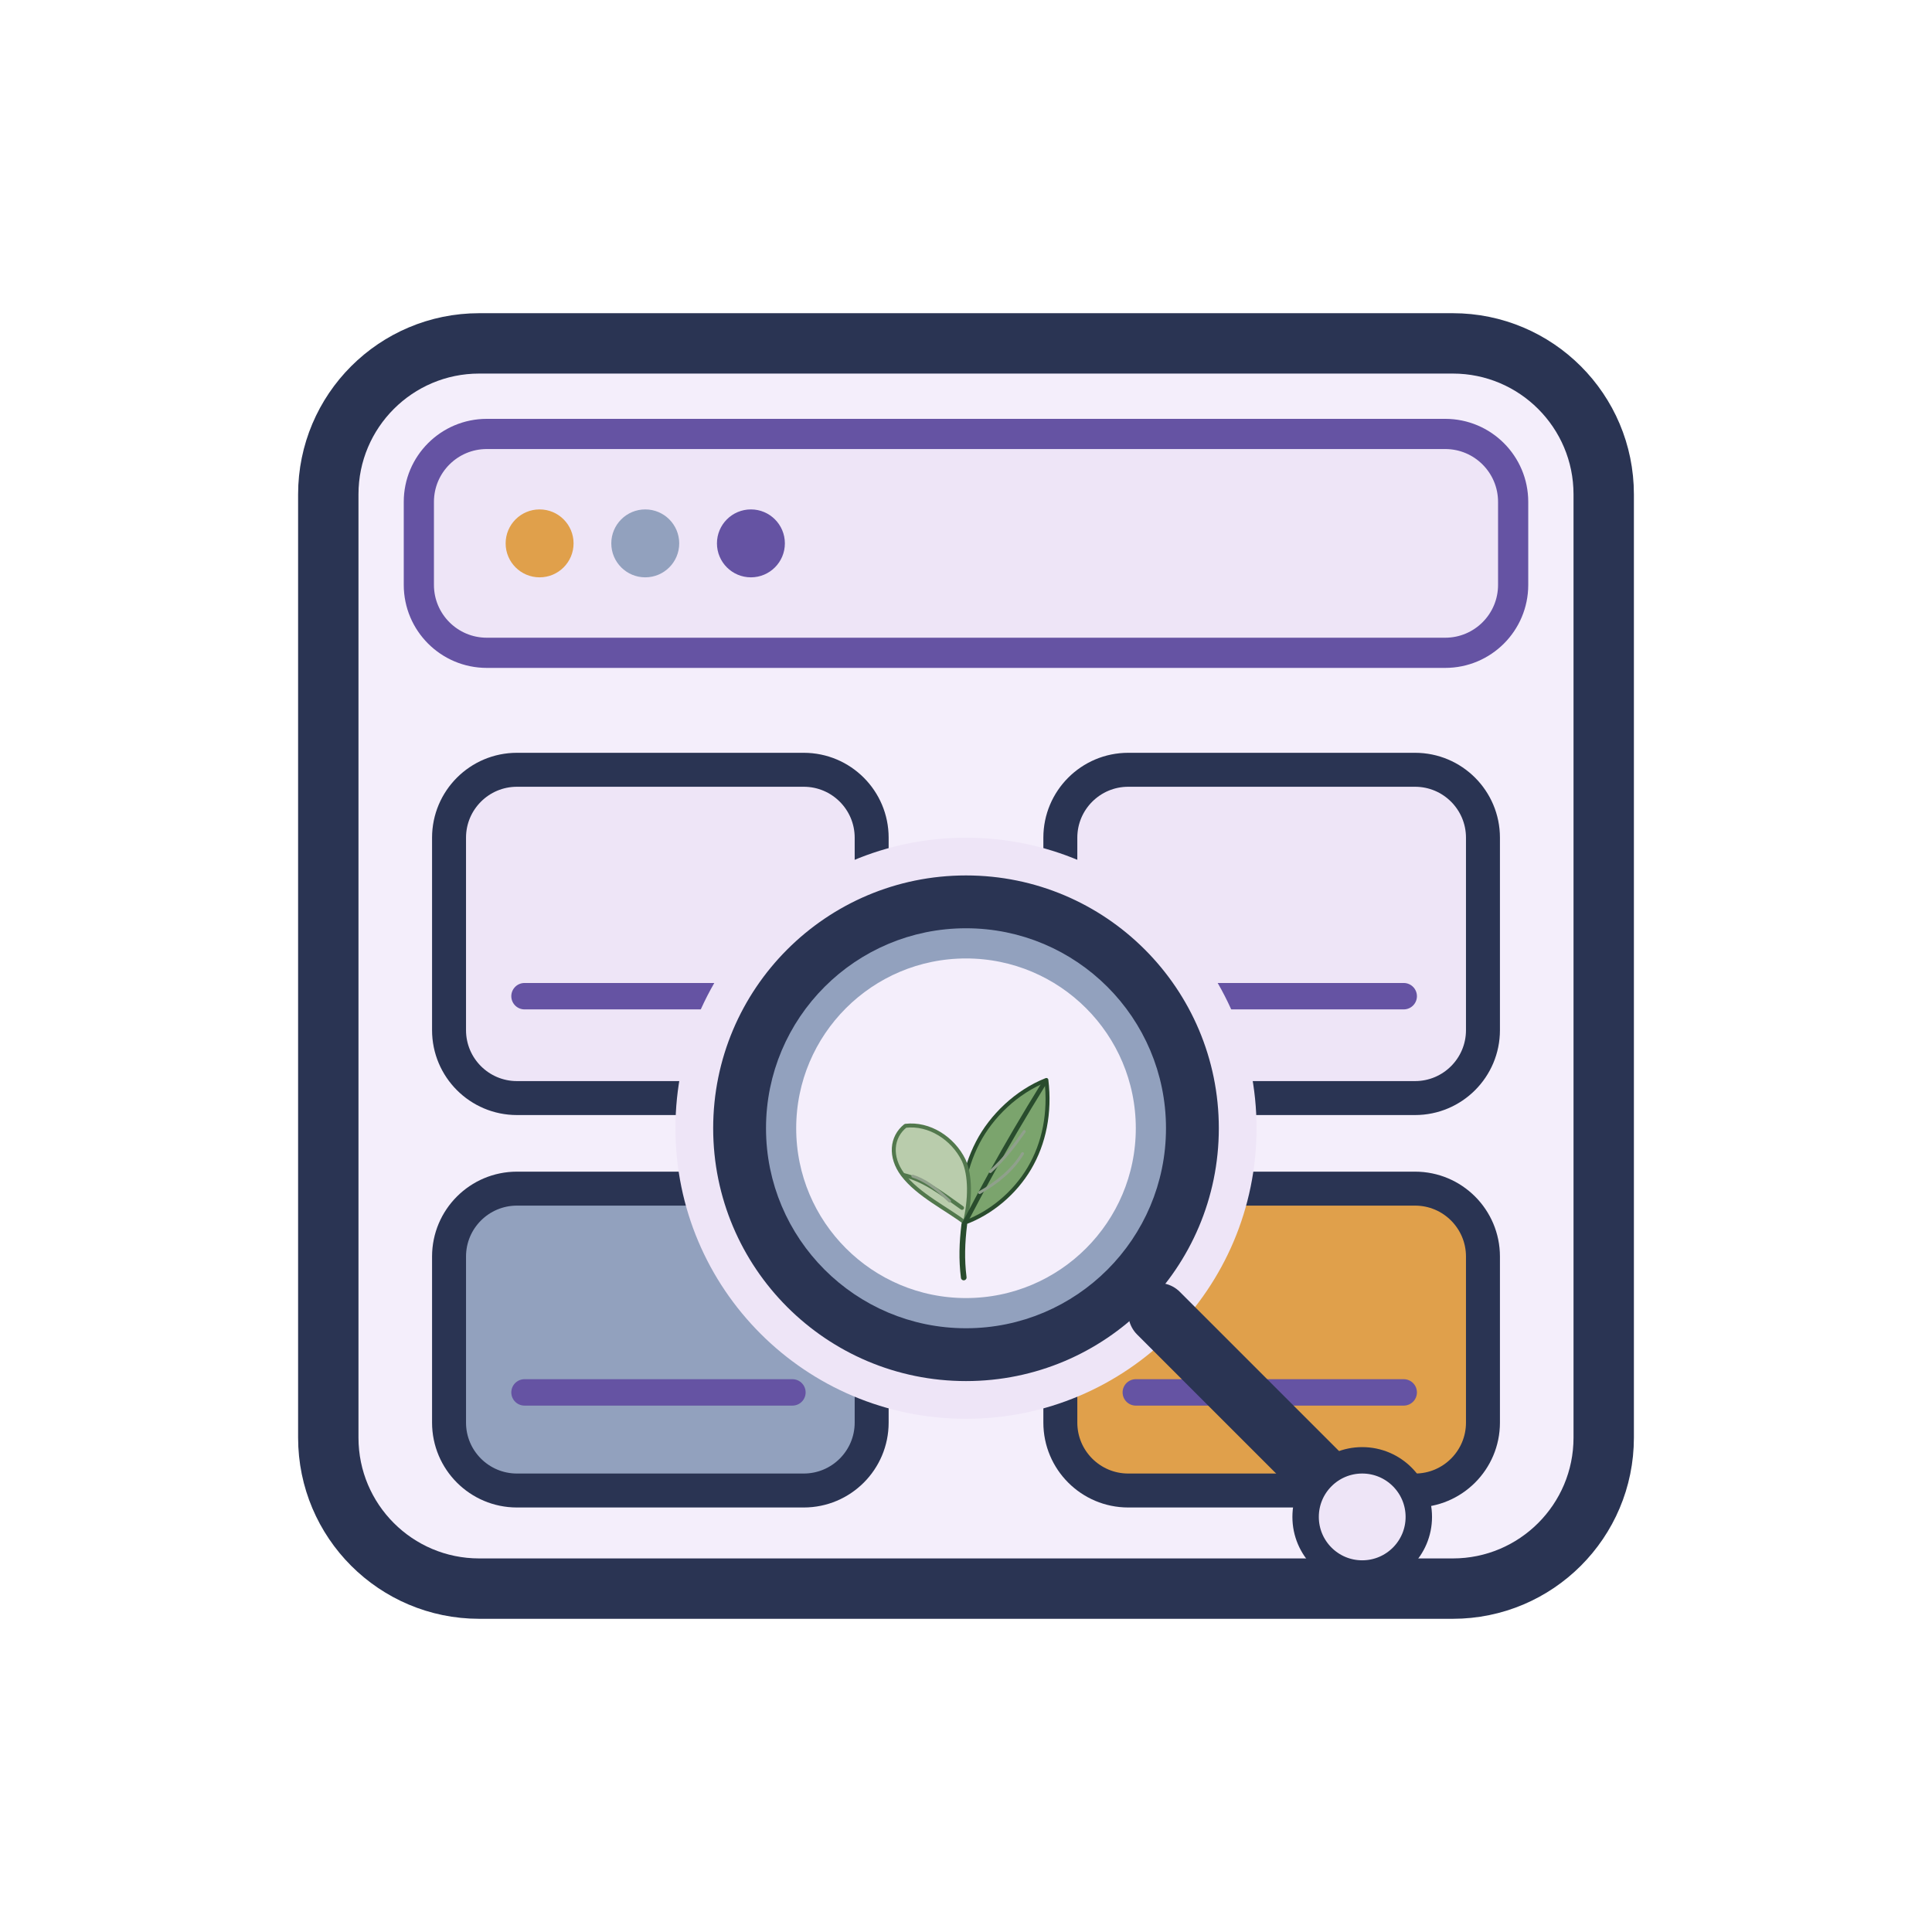
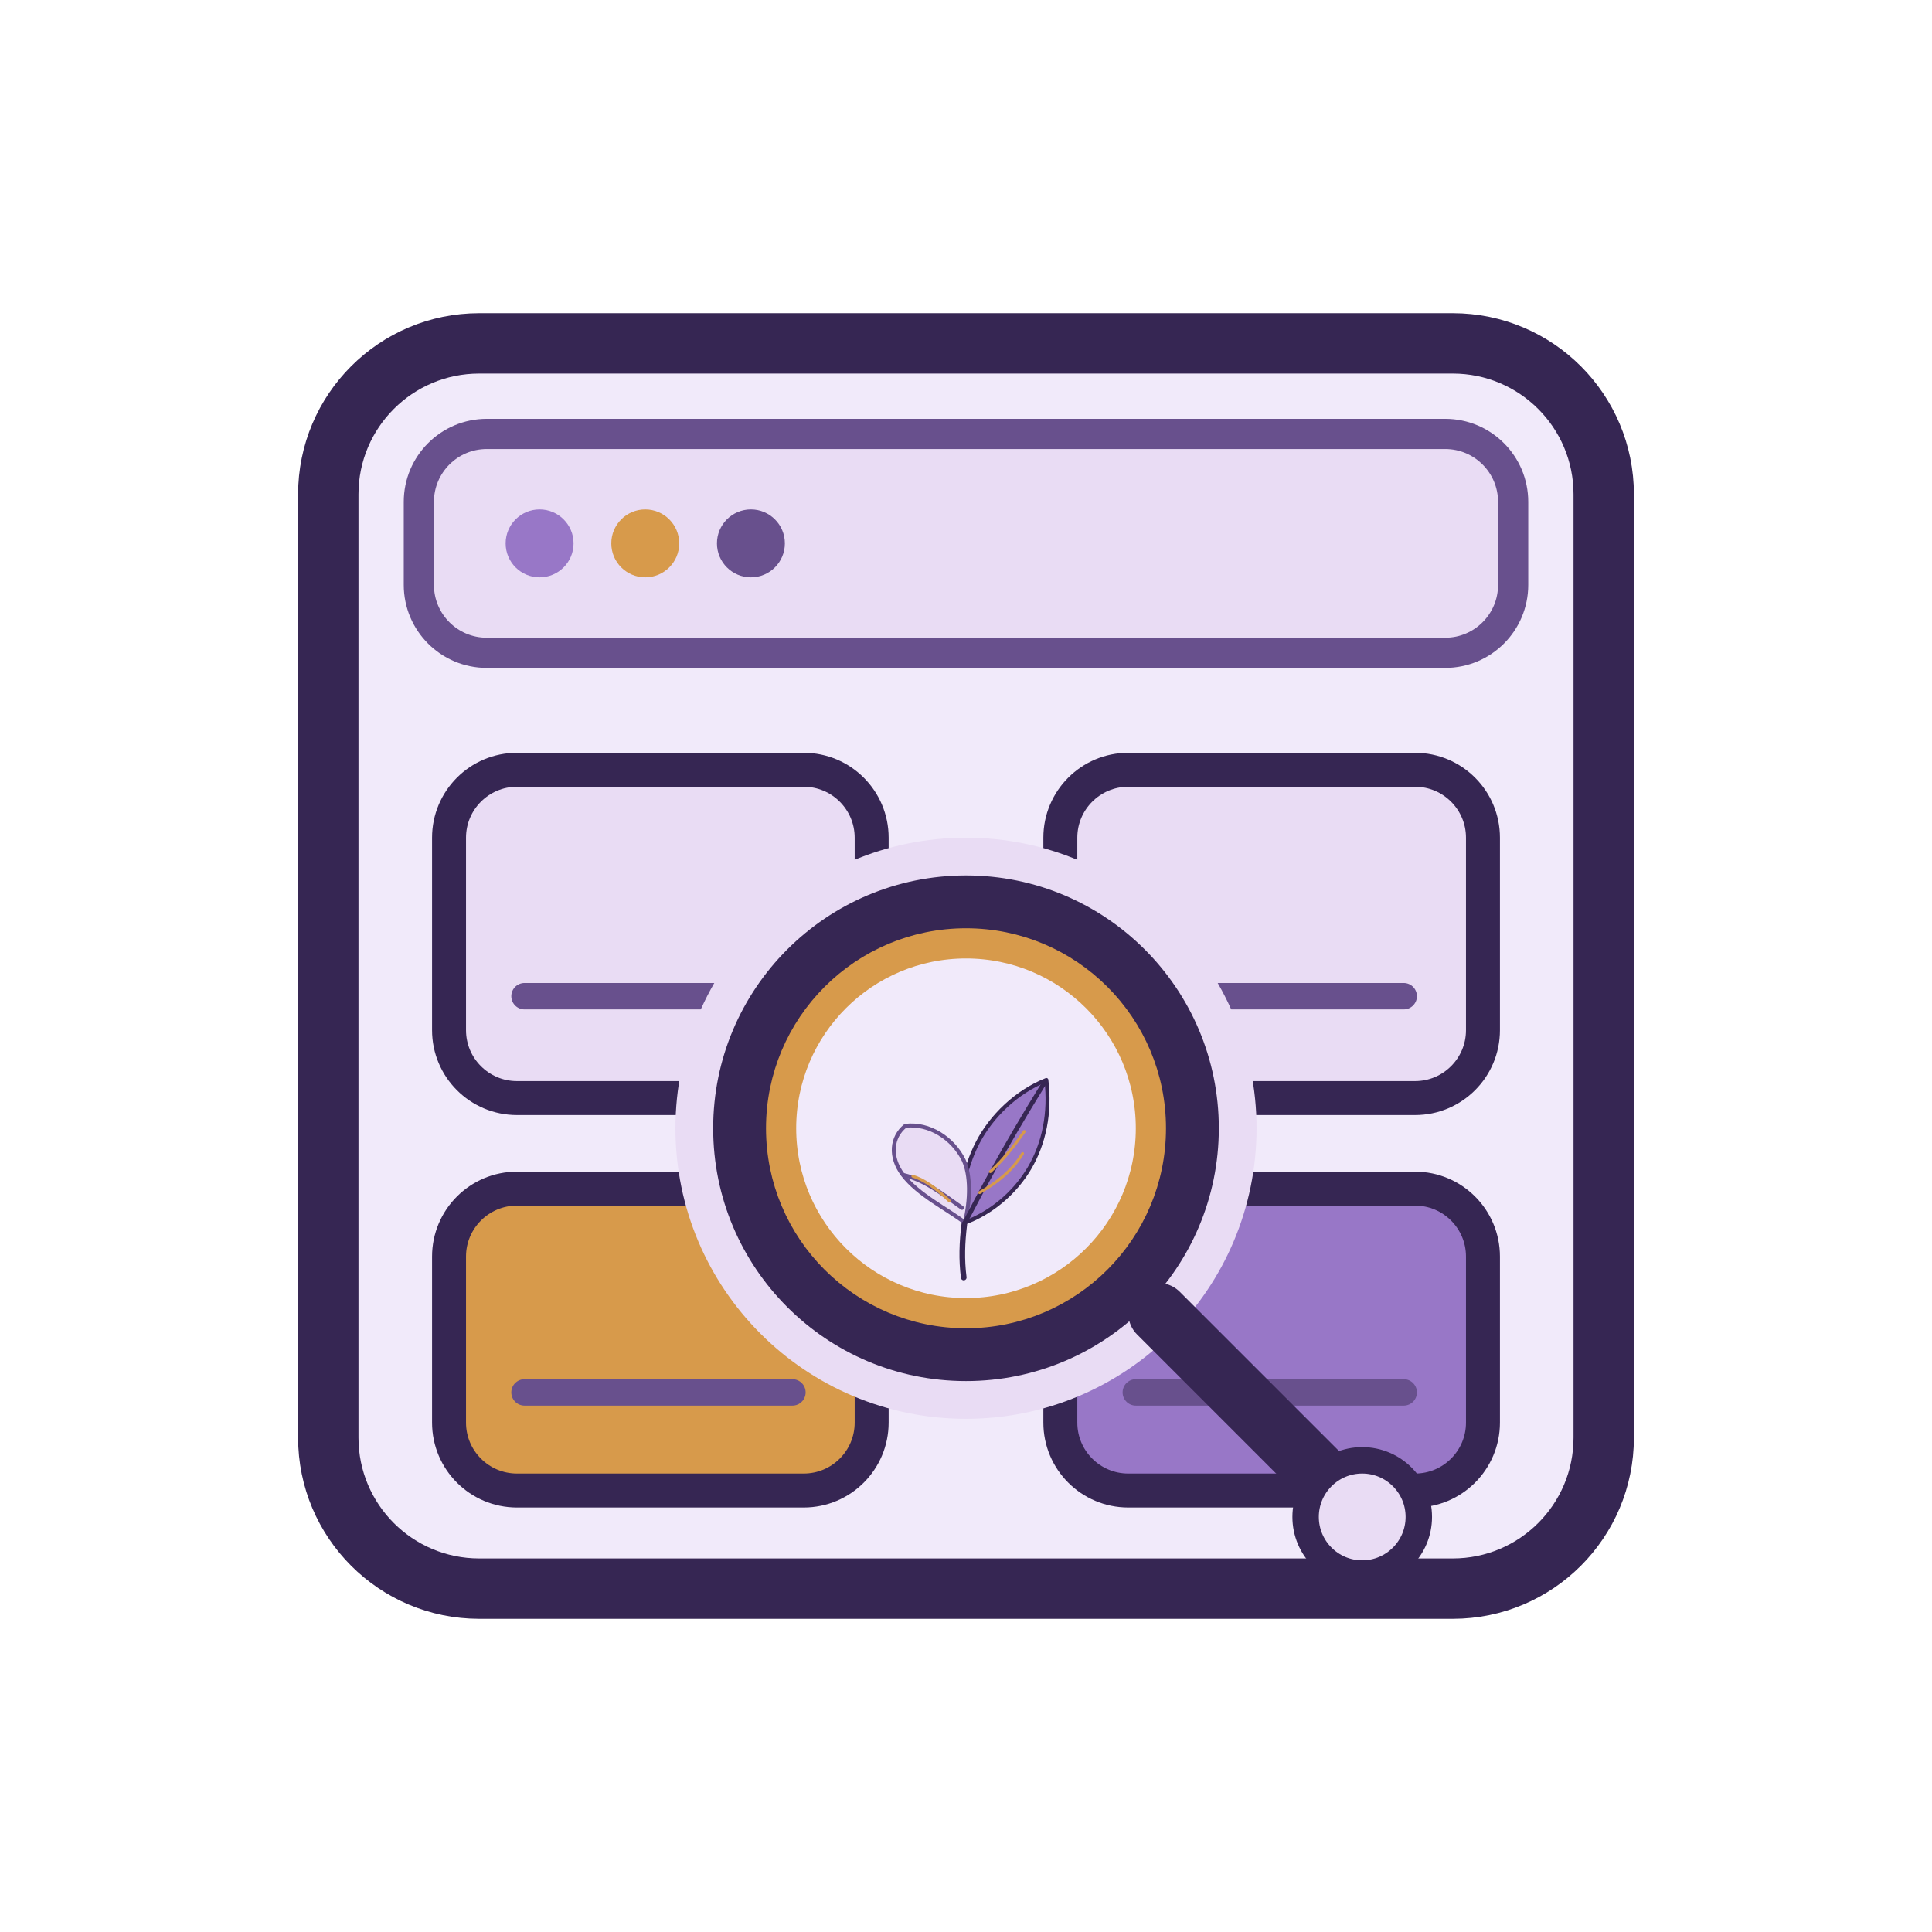
<svg xmlns="http://www.w3.org/2000/svg" width="512" height="512" viewBox="0 0 512 512" role="img" aria-labelledby="title desc">
  <defs>
    <clipPath id="markClip">
      <rect x="0" y="0" width="512" height="512" />
    </clipPath>
  </defs>
  <g stroke-linecap="round" stroke-linejoin="round" clip-path="url(#markClip)">
-     <rect x="87" y="91" width="338" height="330" rx="40" fill="#f4eefb" stroke="#2a3453" stroke-width="16" />
-     <rect x="111" y="115" width="290" height="58" rx="18" fill="#eee5f7" stroke="#6553a3" stroke-width="8" />
-     <circle cx="143" cy="144" r="9" fill="#e0a04b" />
-     <circle cx="171" cy="144" r="9" fill="#92a1be" />
-     <circle cx="199" cy="144" r="9" fill="#6553a3" />
-     <rect x="119" y="204" width="112" height="87" rx="18" fill="#eee5f7" stroke="#2a3453" stroke-width="9" />
-     <rect x="281" y="204" width="112" height="87" rx="18" fill="#eee5f7" stroke="#2a3453" stroke-width="9" />
-     <rect x="119" y="315" width="112" height="80" rx="18" fill="#92a1be" stroke="#2a3453" stroke-width="9" />
-     <rect x="281" y="315" width="112" height="80" rx="18" fill="#e0a04b" stroke="#2a3453" stroke-width="9" />
-     <path d="M139 264 H210 M301 264 H372 M139 369 H210 M301 369 H372" fill="none" stroke="#6553a3" stroke-width="7" stroke-linecap="round" stroke-linejoin="round" />
-     <circle cx="256" cy="299" r="72" fill="#2a3453" stroke="#eee5f7" stroke-width="10" />
-     <circle cx="256" cy="299" r="49" fill="#f4eefb" stroke="#92a1be" stroke-width="8" />
+     <rect x="87" y="91" width="338" height="330" rx="40" fill="#f1eafa" stroke="#362653" stroke-width="16" />
+     <rect x="111" y="115" width="290" height="58" rx="18" fill="#e9dcf4" stroke="#68508d" stroke-width="8" />
+     <circle cx="143" cy="144" r="9" fill="#9877c7" />
+     <circle cx="171" cy="144" r="9" fill="#d79a4b" />
+     <circle cx="199" cy="144" r="9" fill="#68508d" />
+     <rect x="119" y="204" width="112" height="87" rx="18" fill="#e9dcf4" stroke="#362653" stroke-width="9" />
+     <rect x="281" y="204" width="112" height="87" rx="18" fill="#e9dcf4" stroke="#362653" stroke-width="9" />
+     <rect x="119" y="315" width="112" height="80" rx="18" fill="#d79a4b" stroke="#362653" stroke-width="9" />
+     <rect x="281" y="315" width="112" height="80" rx="18" fill="#9877c7" stroke="#362653" stroke-width="9" />
+     <path d="M139 264 H210 M301 264 H372 M139 369 H210 M301 369 H372" fill="none" stroke="#68508d" stroke-width="7" stroke-linecap="round" stroke-linejoin="round" />
+     <circle cx="256" cy="299" r="72" fill="#362653" stroke="#e9dcf4" stroke-width="10" />
+     <circle cx="256" cy="299" r="49" fill="#f1eafa" stroke="#d79a4b" stroke-width="8" />
    <g transform="translate(256 312) rotate(0) scale(0.15)" opacity="1.0">
-       <path d="M-2 80 C-12 42 -5 -12 21 -62 C45 -108 89 -151 142 -172 C149 -114 138 -60 112 -16 C86 28 44 63 -2 80Z" fill="#7ba46d" stroke="#294c2d" stroke-width="7" stroke-linejoin="round" />
-       <path d="M-2 80 C-33 56 -85 31 -112 -5 C-135 -36 -132 -71 -107 -91 C-65 -96 -23 -69 -4 -30 C8 -4 8 39 -2 80Z" fill="#b9ccac" stroke="#52784d" stroke-width="7" stroke-linejoin="round" />
-       <path d="M-3 82 C24 31 61 -42 139 -168" fill="none" stroke="#294c2d" stroke-width="8" stroke-linecap="round" />
-       <path d="M-7 54 C-45 27 -73 5 -110 -4" fill="none" stroke="#52784d" stroke-width="7" stroke-linecap="round" />
-       <path d="M-3 83 C-7 116 -8 145 -4 177" fill="none" stroke="#294c2d" stroke-width="10" stroke-linecap="round" />
-       <path d="M24 27 C54 10 82 -12 100 -42 M43 -10 C69 -34 87 -58 103 -81 M-29 42 C-55 17 -75 4 -94 -2" fill="none" stroke="#90a08c" stroke-width="5" stroke-linecap="round" />
+       <path d="M-2 80 C-12 42 -5 -12 21 -62 C45 -108 89 -151 142 -172 C149 -114 138 -60 112 -16 C86 28 44 63 -2 80Z" fill="#9877c7" stroke="#362653" stroke-width="7" stroke-linejoin="round" />
+       <path d="M-2 80 C-33 56 -85 31 -112 -5 C-135 -36 -132 -71 -107 -91 C-65 -96 -23 -69 -4 -30 C8 -4 8 39 -2 80Z" fill="#e9dcf4" stroke="#68508d" stroke-width="7" stroke-linejoin="round" />
+       <path d="M-3 82 C24 31 61 -42 139 -168" fill="none" stroke="#362653" stroke-width="8" stroke-linecap="round" />
+       <path d="M-7 54 C-45 27 -73 5 -110 -4" fill="none" stroke="#68508d" stroke-width="7" stroke-linecap="round" />
+       <path d="M-3 83 C-7 116 -8 145 -4 177" fill="none" stroke="#362653" stroke-width="10" stroke-linecap="round" />
+       <path d="M24 27 C54 10 82 -12 100 -42 M43 -10 C69 -34 87 -58 103 -81 M-29 42 C-55 17 -75 4 -94 -2" fill="none" stroke="#d79a4b" stroke-width="5" stroke-linecap="round" />
    </g>
-     <path d="M307 348 L357 398" fill="none" stroke="#2a3453" stroke-width="16" stroke-linecap="round" stroke-linejoin="round" />
-     <circle cx="361" cy="402" r="15" fill="#eee5f7" stroke="#2a3453" stroke-width="7" />
+     <path d="M307 348 L357 398" fill="none" stroke="#362653" stroke-width="16" stroke-linecap="round" stroke-linejoin="round" />
+     <circle cx="361" cy="402" r="15" fill="#e9dcf4" stroke="#362653" stroke-width="7" />
  </g>
</svg>
